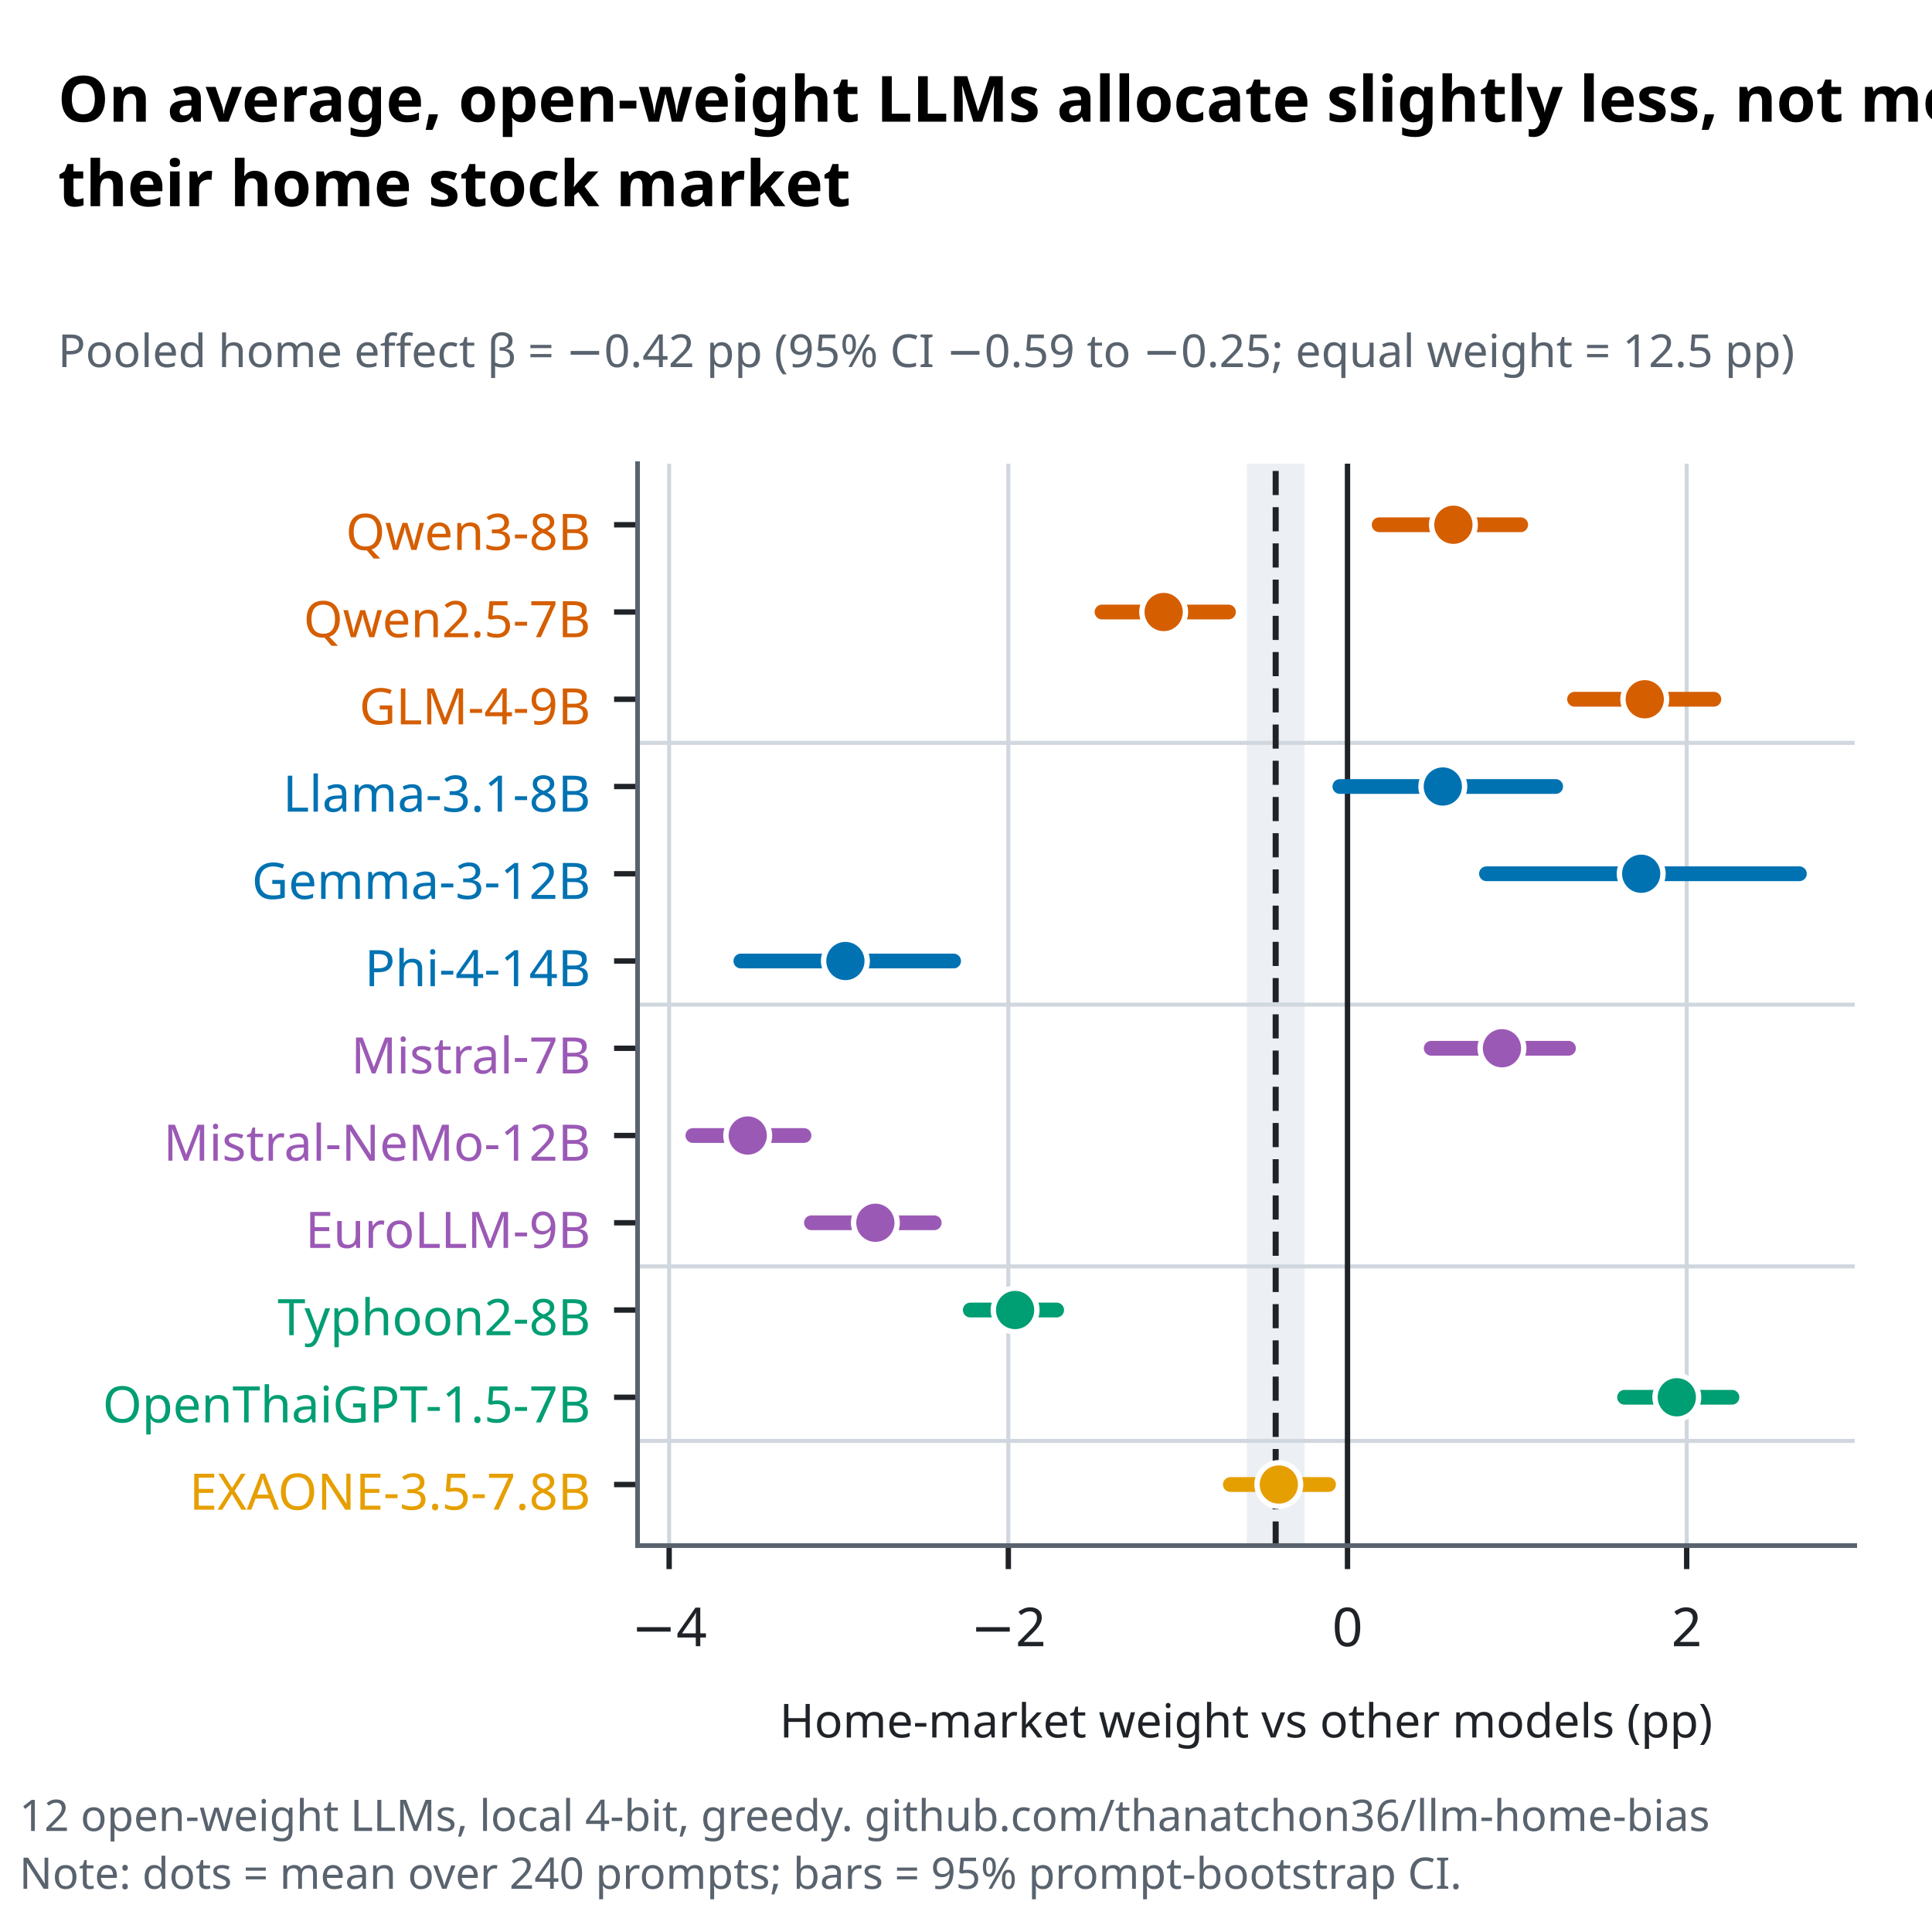
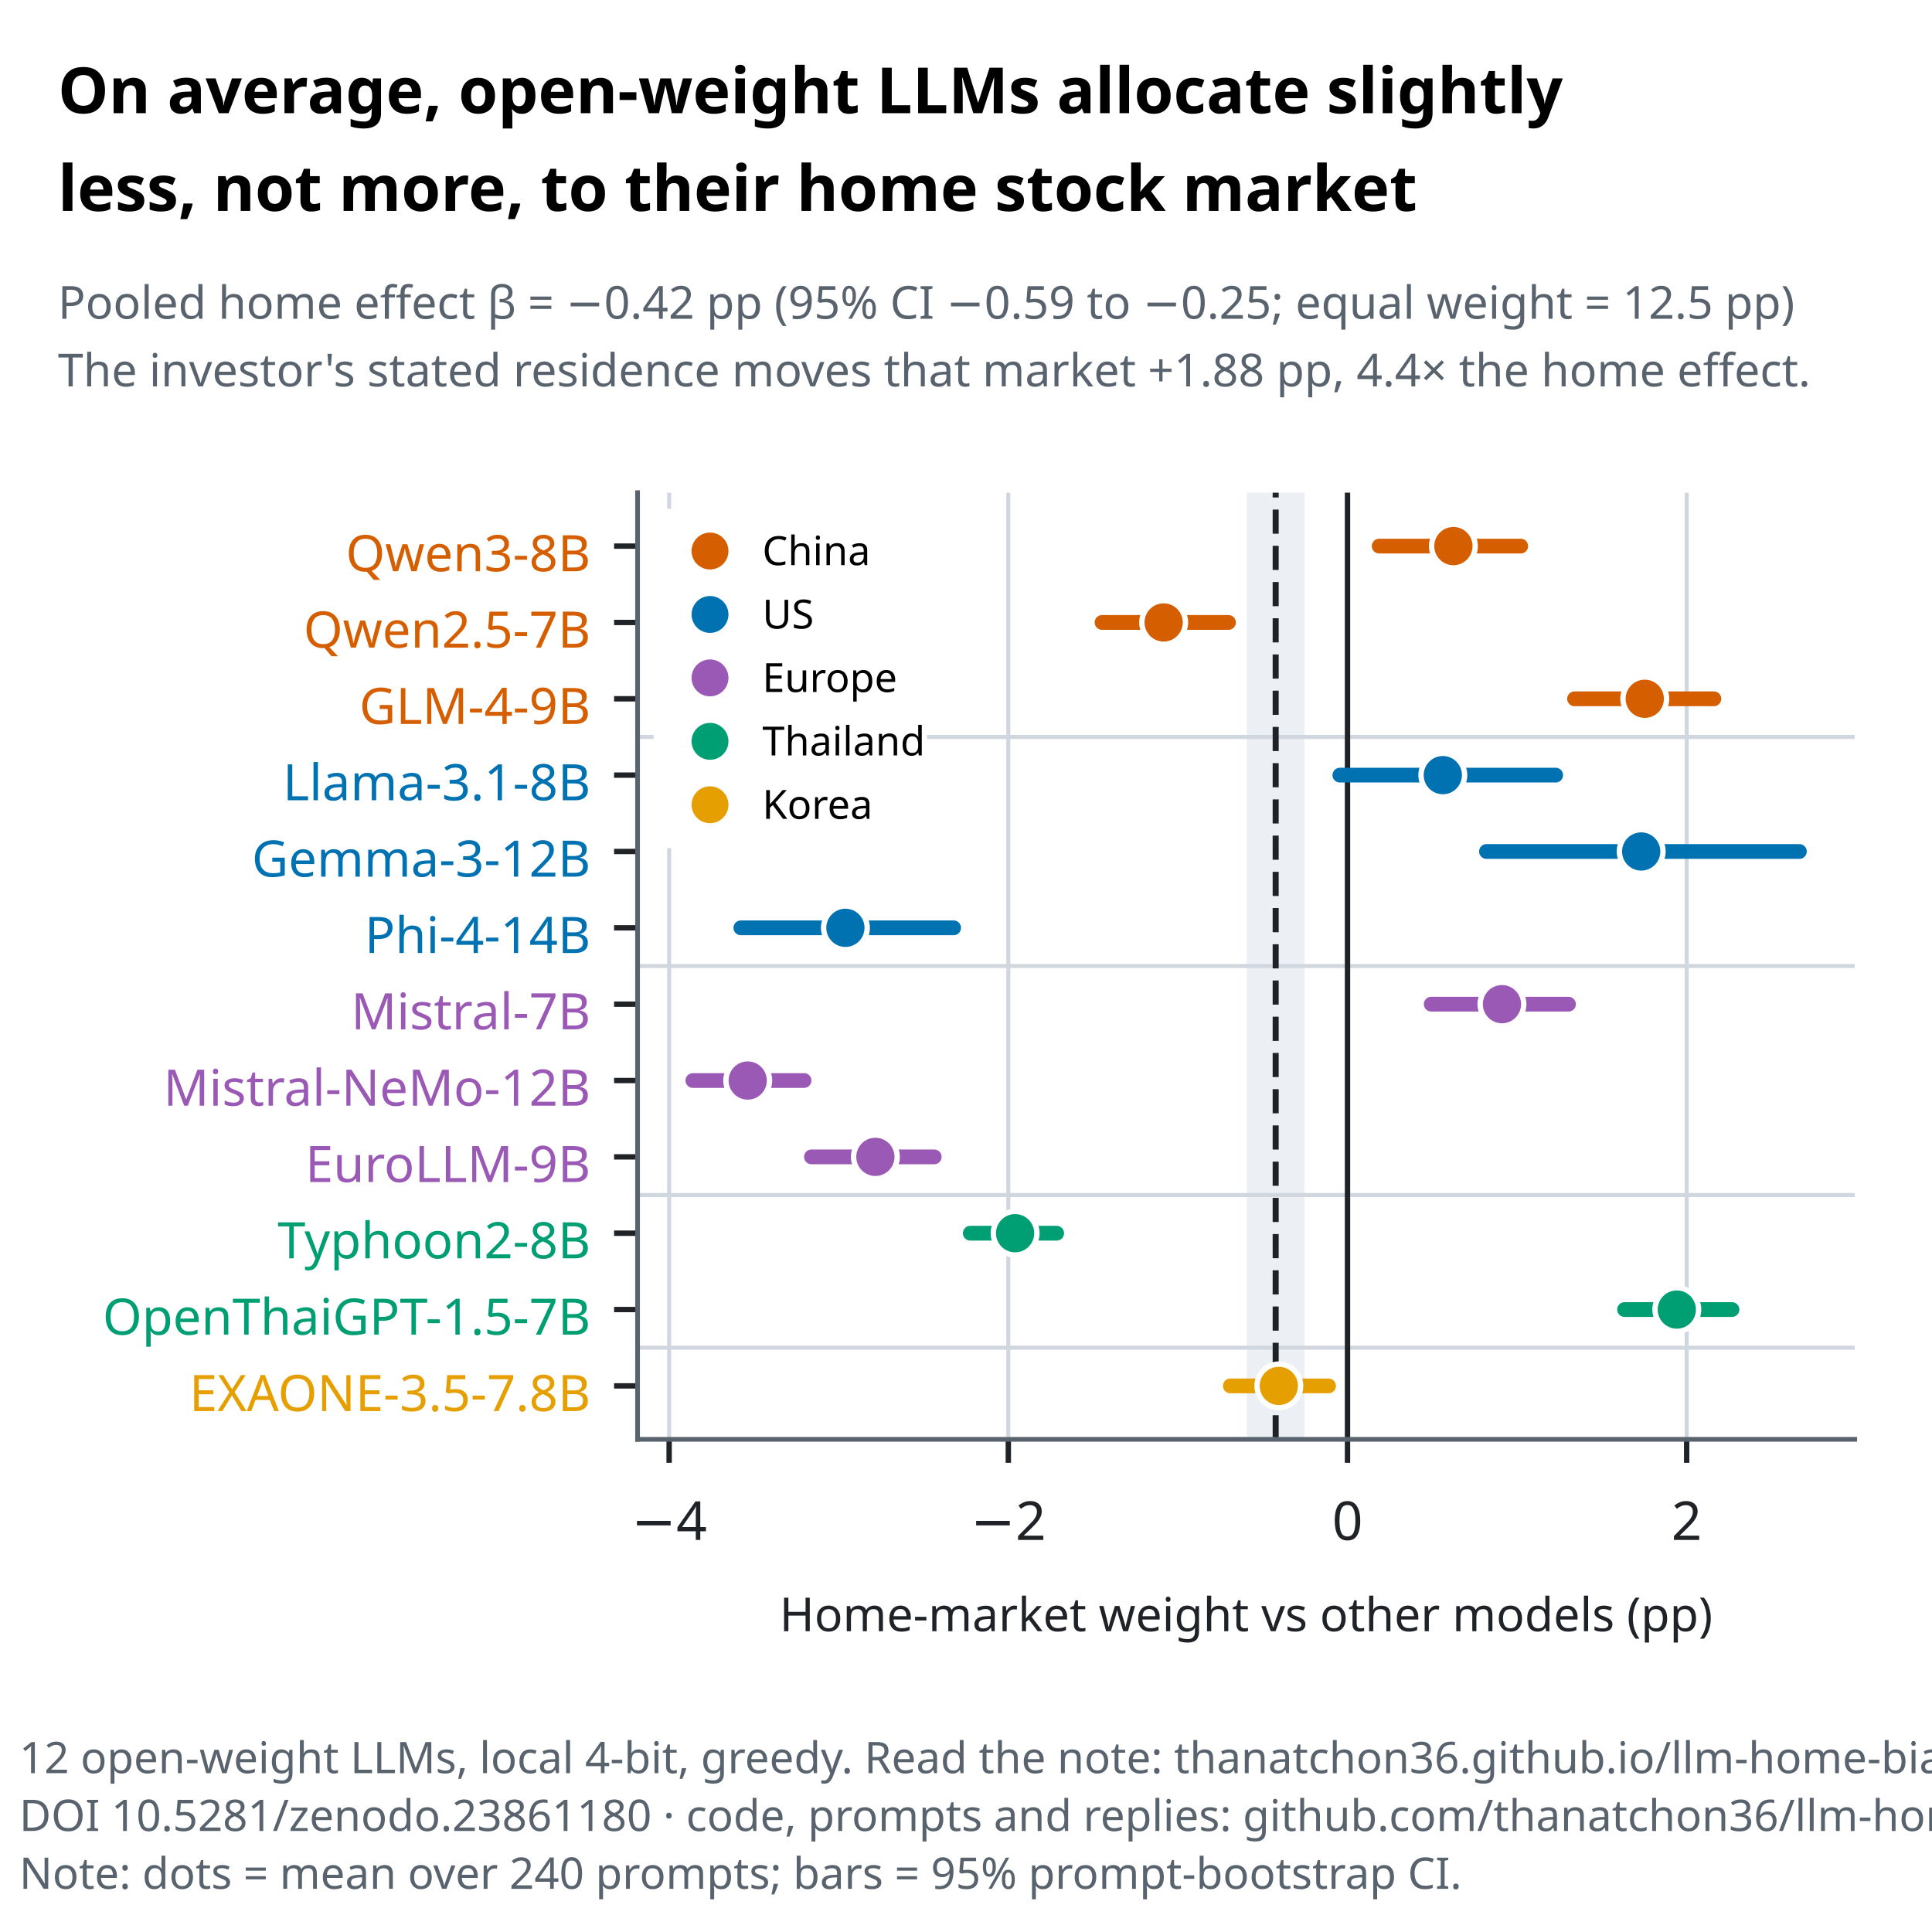
<svg xmlns="http://www.w3.org/2000/svg" xmlns:xlink="http://www.w3.org/1999/xlink" width="288pt" height="288pt" viewBox="0 0 288 288" version="1.1">
  <defs>
    <style type="text/css">*{stroke-linejoin: round; stroke-linecap: butt}</style>
  </defs>
  <g id="figure_1">
    <g id="patch_1">
      <path d="M 0 288  L 288 288  L 288 0  L 0 0  z " style="fill: #ffffff" />
    </g>
    <g id="axes_1">
      <g id="patch_2">
-         <path d="M 95.04 230.4  L 276.48 230.4  L 276.48 69.12  L 95.04 69.12  z " style="fill: #ffffff" />
+         <path d="M 95.04 214.56  L 276.48 214.56  L 276.48 73.44  L 95.04 73.44  z " style="fill: #ffffff" />
      </g>
      <g id="patch_3">
-         <path d="M 185.856 230.4  L 194.47 230.4  L 194.47 69.12  L 185.856 69.12  z " clip-path="url(#pd5560e1903)" style="fill: #eceff3" />
+         <path d="M 185.856 214.56  L 194.47 214.56  L 194.47 73.44  L 185.856 73.44  z " clip-path="url(#pce3640ac00)" style="fill: #eceff3" />
      </g>
      <g id="line2d_1">
-         <path d="M 95.04 110.741  L 276.48 110.741  " clip-path="url(#pd5560e1903)" style="fill: none; stroke: #d0d7de; stroke-width: 0.6; stroke-linecap: square" />
+         <path d="M 95.04 109.858  L 276.48 109.858  " clip-path="url(#pce3640ac00)" style="fill: none; stroke: #d0d7de; stroke-width: 0.6; stroke-linecap: square" />
      </g>
      <g id="line2d_2">
-         <path d="M 95.04 149.76  L 276.48 149.76  " clip-path="url(#pd5560e1903)" style="fill: none; stroke: #d0d7de; stroke-width: 0.6; stroke-linecap: square" />
+         <path d="M 95.04 144  L 276.48 144  " clip-path="url(#pce3640ac00)" style="fill: none; stroke: #d0d7de; stroke-width: 0.6; stroke-linecap: square" />
      </g>
      <g id="line2d_3">
-         <path d="M 95.04 188.779  L 276.48 188.779  " clip-path="url(#pd5560e1903)" style="fill: none; stroke: #d0d7de; stroke-width: 0.6; stroke-linecap: square" />
+         <path d="M 95.04 178.142  L 276.48 178.142  " clip-path="url(#pce3640ac00)" style="fill: none; stroke: #d0d7de; stroke-width: 0.6; stroke-linecap: square" />
      </g>
      <g id="line2d_4">
-         <path d="M 95.04 214.792  L 276.48 214.792  " clip-path="url(#pd5560e1903)" style="fill: none; stroke: #d0d7de; stroke-width: 0.6; stroke-linecap: square" />
+         <path d="M 95.04 200.903  L 276.48 200.903  " clip-path="url(#pce3640ac00)" style="fill: none; stroke: #d0d7de; stroke-width: 0.6; stroke-linecap: square" />
      </g>
      <g id="matplotlib.axis_1">
        <g id="xtick_1">
          <g id="line2d_5">
-             <path d="M 99.748 230.4  L 99.748 69.12  " clip-path="url(#pd5560e1903)" style="fill: none; stroke: #d0d7de; stroke-width: 0.6; stroke-linecap: square" />
+             <path d="M 99.748 214.56  L 99.748 73.44  " clip-path="url(#pce3640ac00)" style="fill: none; stroke: #d0d7de; stroke-width: 0.6; stroke-linecap: square" />
          </g>
          <g id="line2d_6">
            <defs>
              <path id="m7dbcc54eb4" d="M 0 0  L 0 3.5  " style="stroke: #1f2328; stroke-width: 0.8" />
            </defs>
            <g>
-               <use xlink:href="#m7dbcc54eb4" x="99.748" y="230.4" style="fill: #1f2328; stroke: #1f2328; stroke-width: 0.8" />
+               <use xlink:href="#m7dbcc54eb4" x="99.748" y="214.56" style="fill: #1f2328; stroke: #1f2328; stroke-width: 0.8" />
            </g>
          </g>
          <g id="text_1">
-             <text style="font-size: 8px; font-family: 'Source Sans 3'; text-anchor: middle; fill: #1f2328" x="99.748" y="245.4" transform="rotate(-0 99.74835 245.4)">−4</text>
+             <text style="font-size: 8px; font-family: 'Source Sans 3'; text-anchor: middle; fill: #1f2328" x="99.748" y="229.56" transform="rotate(-0 99.74835 229.56)">−4</text>
          </g>
        </g>
        <g id="xtick_2">
          <g id="line2d_7">
-             <path d="M 150.309 230.4  L 150.309 69.12  " clip-path="url(#pd5560e1903)" style="fill: none; stroke: #d0d7de; stroke-width: 0.6; stroke-linecap: square" />
+             <path d="M 150.309 214.56  L 150.309 73.44  " clip-path="url(#pce3640ac00)" style="fill: none; stroke: #d0d7de; stroke-width: 0.6; stroke-linecap: square" />
          </g>
          <g id="line2d_8">
            <g>
-               <use xlink:href="#m7dbcc54eb4" x="150.309" y="230.4" style="fill: #1f2328; stroke: #1f2328; stroke-width: 0.8" />
+               <use xlink:href="#m7dbcc54eb4" x="150.309" y="214.56" style="fill: #1f2328; stroke: #1f2328; stroke-width: 0.8" />
            </g>
          </g>
          <g id="text_2">
-             <text style="font-size: 8px; font-family: 'Source Sans 3'; text-anchor: middle; fill: #1f2328" x="150.309" y="245.4" transform="rotate(-0 150.3087 245.4)">−2</text>
+             <text style="font-size: 8px; font-family: 'Source Sans 3'; text-anchor: middle; fill: #1f2328" x="150.309" y="229.56" transform="rotate(-0 150.3087 229.56)">−2</text>
          </g>
        </g>
        <g id="xtick_3">
          <g id="line2d_9">
-             <path d="M 200.869 230.4  L 200.869 69.12  " clip-path="url(#pd5560e1903)" style="fill: none; stroke: #d0d7de; stroke-width: 0.6; stroke-linecap: square" />
+             <path d="M 200.869 214.56  L 200.869 73.44  " clip-path="url(#pce3640ac00)" style="fill: none; stroke: #d0d7de; stroke-width: 0.6; stroke-linecap: square" />
          </g>
          <g id="line2d_10">
            <g>
-               <use xlink:href="#m7dbcc54eb4" x="200.869" y="230.4" style="fill: #1f2328; stroke: #1f2328; stroke-width: 0.8" />
+               <use xlink:href="#m7dbcc54eb4" x="200.869" y="214.56" style="fill: #1f2328; stroke: #1f2328; stroke-width: 0.8" />
            </g>
          </g>
          <g id="text_3">
-             <text style="font-size: 8px; font-family: 'Source Sans 3'; text-anchor: middle; fill: #1f2328" x="200.869" y="245.4" transform="rotate(-0 200.869 245.4)">0</text>
+             <text style="font-size: 8px; font-family: 'Source Sans 3'; text-anchor: middle; fill: #1f2328" x="200.869" y="229.56" transform="rotate(-0 200.869 229.56)">0</text>
          </g>
        </g>
        <g id="xtick_4">
          <g id="line2d_11">
-             <path d="M 251.429 230.4  L 251.429 69.12  " clip-path="url(#pd5560e1903)" style="fill: none; stroke: #d0d7de; stroke-width: 0.6; stroke-linecap: square" />
+             <path d="M 251.429 214.56  L 251.429 73.44  " clip-path="url(#pce3640ac00)" style="fill: none; stroke: #d0d7de; stroke-width: 0.6; stroke-linecap: square" />
          </g>
          <g id="line2d_12">
            <g>
-               <use xlink:href="#m7dbcc54eb4" x="251.429" y="230.4" style="fill: #1f2328; stroke: #1f2328; stroke-width: 0.8" />
+               <use xlink:href="#m7dbcc54eb4" x="251.429" y="214.56" style="fill: #1f2328; stroke: #1f2328; stroke-width: 0.8" />
            </g>
          </g>
          <g id="text_4">
-             <text style="font-size: 8px; font-family: 'Source Sans 3'; text-anchor: middle; fill: #1f2328" x="251.429" y="245.4" transform="rotate(-0 251.4294 245.4)">2</text>
+             <text style="font-size: 8px; font-family: 'Source Sans 3'; text-anchor: middle; fill: #1f2328" x="251.429" y="229.56" transform="rotate(-0 251.4294 229.56)">2</text>
          </g>
        </g>
        <g id="text_5">
-           <text style="font-size: 7px; font-family: 'Source Sans 3'; text-anchor: middle; fill: #1f2328" x="185.76" y="259.008" transform="rotate(-0 185.76 259.008)">Home-market weight vs other models (pp)</text>
+           <text style="font-size: 7px; font-family: 'Source Sans 3'; text-anchor: middle; fill: #1f2328" x="185.76" y="243.168" transform="rotate(-0 185.76 243.168)">Home-market weight vs other models (pp)</text>
        </g>
      </g>
      <g id="matplotlib.axis_2">
        <g id="ytick_1">
          <g id="line2d_13">
            <defs>
              <path id="m60a25543b9" d="M 0 0  L -3.5 0  " style="stroke: #1f2328; stroke-width: 0.8" />
            </defs>
            <g>
-               <use xlink:href="#m60a25543b9" x="95.04" y="78.225" style="fill: #1f2328; stroke: #1f2328; stroke-width: 0.8" />
+               <use xlink:href="#m60a25543b9" x="95.04" y="81.406" style="fill: #1f2328; stroke: #1f2328; stroke-width: 0.8" />
            </g>
          </g>
          <g id="text_6">
-             <text style="font-size: 7.5px; font-family: 'Source Sans 3'; text-anchor: end; fill: #d55e00" x="88.04" y="81.975" transform="rotate(-0 88.04 81.97452)">Qwen3-8B</text>
+             <text style="font-size: 7.5px; font-family: 'Source Sans 3'; text-anchor: end; fill: #d55e00" x="88.04" y="85.156" transform="rotate(-0 88.04 85.15645)">Qwen3-8B</text>
          </g>
        </g>
        <g id="ytick_2">
          <g id="line2d_14">
            <g>
-               <use xlink:href="#m60a25543b9" x="95.04" y="91.231" style="fill: #1f2328; stroke: #1f2328; stroke-width: 0.8" />
+               <use xlink:href="#m60a25543b9" x="95.04" y="92.787" style="fill: #1f2328; stroke: #1f2328; stroke-width: 0.8" />
            </g>
          </g>
          <g id="text_7">
-             <text style="font-size: 7.5px; font-family: 'Source Sans 3'; text-anchor: end; fill: #d55e00" x="88.04" y="94.981" transform="rotate(-0 88.04 94.98097)">Qwen2.5-7B</text>
+             <text style="font-size: 7.5px; font-family: 'Source Sans 3'; text-anchor: end; fill: #d55e00" x="88.04" y="96.537" transform="rotate(-0 88.04 96.5371)">Qwen2.5-7B</text>
          </g>
        </g>
        <g id="ytick_3">
          <g id="line2d_15">
            <g>
-               <use xlink:href="#m60a25543b9" x="95.04" y="104.237" style="fill: #1f2328; stroke: #1f2328; stroke-width: 0.8" />
+               <use xlink:href="#m60a25543b9" x="95.04" y="104.168" style="fill: #1f2328; stroke: #1f2328; stroke-width: 0.8" />
            </g>
          </g>
          <g id="text_8">
-             <text style="font-size: 7.5px; font-family: 'Source Sans 3'; text-anchor: end; fill: #d55e00" x="88.04" y="107.987" transform="rotate(-0 88.04 107.9874)">GLM-4-9B</text>
+             <text style="font-size: 7.5px; font-family: 'Source Sans 3'; text-anchor: end; fill: #d55e00" x="88.04" y="107.918" transform="rotate(-0 88.04 107.9177)">GLM-4-9B</text>
          </g>
        </g>
        <g id="ytick_4">
          <g id="line2d_16">
            <g>
-               <use xlink:href="#m60a25543b9" x="95.04" y="117.244" style="fill: #1f2328; stroke: #1f2328; stroke-width: 0.8" />
+               <use xlink:href="#m60a25543b9" x="95.04" y="115.548" style="fill: #1f2328; stroke: #1f2328; stroke-width: 0.8" />
            </g>
          </g>
          <g id="text_9">
-             <text style="font-size: 7.5px; font-family: 'Source Sans 3'; text-anchor: end; fill: #0072b2" x="88.04" y="120.994" transform="rotate(-0 88.04 120.9939)">Llama-3.1-8B</text>
+             <text style="font-size: 7.5px; font-family: 'Source Sans 3'; text-anchor: end; fill: #0072b2" x="88.04" y="119.298" transform="rotate(-0 88.04 119.2984)">Llama-3.1-8B</text>
          </g>
        </g>
        <g id="ytick_5">
          <g id="line2d_17">
            <g>
-               <use xlink:href="#m60a25543b9" x="95.04" y="130.25" style="fill: #1f2328; stroke: #1f2328; stroke-width: 0.8" />
+               <use xlink:href="#m60a25543b9" x="95.04" y="126.929" style="fill: #1f2328; stroke: #1f2328; stroke-width: 0.8" />
            </g>
          </g>
          <g id="text_10">
-             <text style="font-size: 7.5px; font-family: 'Source Sans 3'; text-anchor: end; fill: #0072b2" x="88.04" y="134" transform="rotate(-0 88.04 134.0003)">Gemma-3-12B</text>
+             <text style="font-size: 7.5px; font-family: 'Source Sans 3'; text-anchor: end; fill: #0072b2" x="88.04" y="130.679" transform="rotate(-0 88.04 130.679)">Gemma-3-12B</text>
          </g>
        </g>
        <g id="ytick_6">
          <g id="line2d_18">
            <g>
-               <use xlink:href="#m60a25543b9" x="95.04" y="143.257" style="fill: #1f2328; stroke: #1f2328; stroke-width: 0.8" />
+               <use xlink:href="#m60a25543b9" x="95.04" y="138.31" style="fill: #1f2328; stroke: #1f2328; stroke-width: 0.8" />
            </g>
          </g>
          <g id="text_11">
-             <text style="font-size: 7.5px; font-family: 'Source Sans 3'; text-anchor: end; fill: #0072b2" x="88.04" y="147.007" transform="rotate(-0 88.04 147.0068)">Phi-4-14B</text>
+             <text style="font-size: 7.5px; font-family: 'Source Sans 3'; text-anchor: end; fill: #0072b2" x="88.04" y="142.06" transform="rotate(-0 88.04 142.0597)">Phi-4-14B</text>
          </g>
        </g>
        <g id="ytick_7">
          <g id="line2d_19">
            <g>
-               <use xlink:href="#m60a25543b9" x="95.04" y="156.263" style="fill: #1f2328; stroke: #1f2328; stroke-width: 0.8" />
+               <use xlink:href="#m60a25543b9" x="95.04" y="149.69" style="fill: #1f2328; stroke: #1f2328; stroke-width: 0.8" />
            </g>
          </g>
          <g id="text_12">
-             <text style="font-size: 7.5px; font-family: 'Source Sans 3'; text-anchor: end; fill: #9b59b6" x="88.04" y="160.013" transform="rotate(-0 88.04 160.0132)">Mistral-7B</text>
+             <text style="font-size: 7.5px; font-family: 'Source Sans 3'; text-anchor: end; fill: #9b59b6" x="88.04" y="153.44" transform="rotate(-0 88.04 153.4403)">Mistral-7B</text>
          </g>
        </g>
        <g id="ytick_8">
          <g id="line2d_20">
            <g>
-               <use xlink:href="#m60a25543b9" x="95.04" y="169.27" style="fill: #1f2328; stroke: #1f2328; stroke-width: 0.8" />
+               <use xlink:href="#m60a25543b9" x="95.04" y="161.071" style="fill: #1f2328; stroke: #1f2328; stroke-width: 0.8" />
            </g>
          </g>
          <g id="text_13">
-             <text style="font-size: 7.5px; font-family: 'Source Sans 3'; text-anchor: end; fill: #9b59b6" x="88.04" y="173.02" transform="rotate(-0 88.04 173.0197)">Mistral-NeMo-12B</text>
+             <text style="font-size: 7.5px; font-family: 'Source Sans 3'; text-anchor: end; fill: #9b59b6" x="88.04" y="164.821" transform="rotate(-0 88.04 164.821)">Mistral-NeMo-12B</text>
          </g>
        </g>
        <g id="ytick_9">
          <g id="line2d_21">
            <g>
-               <use xlink:href="#m60a25543b9" x="95.04" y="182.276" style="fill: #1f2328; stroke: #1f2328; stroke-width: 0.8" />
+               <use xlink:href="#m60a25543b9" x="95.04" y="172.452" style="fill: #1f2328; stroke: #1f2328; stroke-width: 0.8" />
            </g>
          </g>
          <g id="text_14">
-             <text style="font-size: 7.5px; font-family: 'Source Sans 3'; text-anchor: end; fill: #9b59b6" x="88.04" y="186.026" transform="rotate(-0 88.04 186.0261)">EuroLLM-9B</text>
+             <text style="font-size: 7.5px; font-family: 'Source Sans 3'; text-anchor: end; fill: #9b59b6" x="88.04" y="176.202" transform="rotate(-0 88.04 176.2016)">EuroLLM-9B</text>
          </g>
        </g>
        <g id="ytick_10">
          <g id="line2d_22">
            <g>
-               <use xlink:href="#m60a25543b9" x="95.04" y="195.283" style="fill: #1f2328; stroke: #1f2328; stroke-width: 0.8" />
+               <use xlink:href="#m60a25543b9" x="95.04" y="183.832" style="fill: #1f2328; stroke: #1f2328; stroke-width: 0.8" />
            </g>
          </g>
          <g id="text_15">
-             <text style="font-size: 7.5px; font-family: 'Source Sans 3'; text-anchor: end; fill: #009e73" x="88.04" y="199.033" transform="rotate(-0 88.04 199.0326)">Typhoon2-8B</text>
+             <text style="font-size: 7.5px; font-family: 'Source Sans 3'; text-anchor: end; fill: #009e73" x="88.04" y="187.582" transform="rotate(-0 88.04 187.5823)">Typhoon2-8B</text>
          </g>
        </g>
        <g id="ytick_11">
          <g id="line2d_23">
            <g>
-               <use xlink:href="#m60a25543b9" x="95.04" y="208.289" style="fill: #1f2328; stroke: #1f2328; stroke-width: 0.8" />
+               <use xlink:href="#m60a25543b9" x="95.04" y="195.213" style="fill: #1f2328; stroke: #1f2328; stroke-width: 0.8" />
            </g>
          </g>
          <g id="text_16">
-             <text style="font-size: 7.5px; font-family: 'Source Sans 3'; text-anchor: end; fill: #009e73" x="88.04" y="212.039" transform="rotate(-0 88.04 212.039)">OpenThaiGPT-1.5-7B</text>
+             <text style="font-size: 7.5px; font-family: 'Source Sans 3'; text-anchor: end; fill: #009e73" x="88.04" y="198.963" transform="rotate(-0 88.04 198.9629)">OpenThaiGPT-1.5-7B</text>
          </g>
        </g>
        <g id="ytick_12">
          <g id="line2d_24">
            <g>
-               <use xlink:href="#m60a25543b9" x="95.04" y="221.295" style="fill: #1f2328; stroke: #1f2328; stroke-width: 0.8" />
+               <use xlink:href="#m60a25543b9" x="95.04" y="206.594" style="fill: #1f2328; stroke: #1f2328; stroke-width: 0.8" />
            </g>
          </g>
          <g id="text_17">
-             <text style="font-size: 7.5px; font-family: 'Source Sans 3'; text-anchor: end; fill: #e69f00" x="88.04" y="225.045" transform="rotate(-0 88.04 225.0455)">EXAONE-3.5-7.8B</text>
+             <text style="font-size: 7.5px; font-family: 'Source Sans 3'; text-anchor: end; fill: #e69f00" x="88.04" y="210.344" transform="rotate(-0 88.04 210.3435)">EXAONE-3.5-7.8B</text>
          </g>
        </g>
      </g>
      <g id="line2d_25">
-         <path d="M 190.163 230.4  L 190.163 69.12  " clip-path="url(#pd5560e1903)" style="fill: none; stroke-dasharray: 3.6,1.8; stroke-dashoffset: 0; stroke: #1f2328; stroke-width: 0.9" />
+         <path d="M 190.163 214.56  L 190.163 73.44  " clip-path="url(#pce3640ac00)" style="fill: none; stroke-dasharray: 3.6,1.8; stroke-dashoffset: 0; stroke: #1f2328; stroke-width: 0.9" />
      </g>
      <g id="line2d_26">
-         <path d="M 200.869 230.4  L 200.869 69.12  " clip-path="url(#pd5560e1903)" style="fill: none; stroke: #1f2328; stroke-width: 0.8; stroke-linecap: square" />
+         <path d="M 200.869 214.56  L 200.869 73.44  " clip-path="url(#pce3640ac00)" style="fill: none; stroke: #1f2328; stroke-width: 0.8; stroke-linecap: square" />
      </g>
      <g id="patch_4">
-         <path d="M 95.04 230.4  L 95.04 69.12  " style="fill: none; stroke: #59636e; stroke-width: 0.7; stroke-linejoin: miter; stroke-linecap: square" />
+         <path d="M 95.04 214.56  L 95.04 73.44  " style="fill: none; stroke: #59636e; stroke-width: 0.7; stroke-linejoin: miter; stroke-linecap: square" />
      </g>
      <g id="patch_5">
-         <path d="M 95.04 230.4  L 276.48 230.4  " style="fill: none; stroke: #59636e; stroke-width: 0.7; stroke-linejoin: miter; stroke-linecap: square" />
+         <path d="M 95.04 214.56  L 276.48 214.56  " style="fill: none; stroke: #59636e; stroke-width: 0.7; stroke-linejoin: miter; stroke-linecap: square" />
      </g>
      <g id="line2d_27">
-         <path d="M 205.59 78.225  L 226.688 78.225  " clip-path="url(#pd5560e1903)" style="fill: none; stroke: #d55e00; stroke-width: 2.2; stroke-linecap: round" />
+         <path d="M 205.59 81.406  L 226.688 81.406  " clip-path="url(#pce3640ac00)" style="fill: none; stroke: #d55e00; stroke-width: 2.2; stroke-linecap: round" />
      </g>
      <g id="line2d_28">
-         <path d="M 164.277 91.231  L 183.126 91.231  " clip-path="url(#pd5560e1903)" style="fill: none; stroke: #d55e00; stroke-width: 2.2; stroke-linecap: round" />
+         <path d="M 164.277 92.787  L 183.126 92.787  " clip-path="url(#pce3640ac00)" style="fill: none; stroke: #d55e00; stroke-width: 2.2; stroke-linecap: round" />
      </g>
      <g id="line2d_29">
-         <path d="M 234.714 104.237  L 255.484 104.237  " clip-path="url(#pd5560e1903)" style="fill: none; stroke: #d55e00; stroke-width: 2.2; stroke-linecap: round" />
+         <path d="M 234.714 104.168  L 255.484 104.168  " clip-path="url(#pce3640ac00)" style="fill: none; stroke: #d55e00; stroke-width: 2.2; stroke-linecap: round" />
      </g>
      <g id="line2d_30">
-         <path d="M 199.732 117.244  L 231.903 117.244  " clip-path="url(#pd5560e1903)" style="fill: none; stroke: #0072b2; stroke-width: 2.2; stroke-linecap: round" />
+         <path d="M 199.732 115.548  L 231.903 115.548  " clip-path="url(#pce3640ac00)" style="fill: none; stroke: #0072b2; stroke-width: 2.2; stroke-linecap: round" />
      </g>
      <g id="line2d_31">
-         <path d="M 221.586 130.25  L 268.233 130.25  " clip-path="url(#pd5560e1903)" style="fill: none; stroke: #0072b2; stroke-width: 2.2; stroke-linecap: round" />
+         <path d="M 221.586 126.929  L 268.233 126.929  " clip-path="url(#pce3640ac00)" style="fill: none; stroke: #0072b2; stroke-width: 2.2; stroke-linecap: round" />
      </g>
      <g id="line2d_32">
-         <path d="M 110.436 143.257  L 142.154 143.257  " clip-path="url(#pd5560e1903)" style="fill: none; stroke: #0072b2; stroke-width: 2.2; stroke-linecap: round" />
+         <path d="M 110.436 138.31  L 142.154 138.31  " clip-path="url(#pce3640ac00)" style="fill: none; stroke: #0072b2; stroke-width: 2.2; stroke-linecap: round" />
      </g>
      <g id="line2d_33">
-         <path d="M 213.35 156.263  L 233.813 156.263  " clip-path="url(#pd5560e1903)" style="fill: none; stroke: #9b59b6; stroke-width: 2.2; stroke-linecap: round" />
+         <path d="M 213.35 149.69  L 233.813 149.69  " clip-path="url(#pce3640ac00)" style="fill: none; stroke: #9b59b6; stroke-width: 2.2; stroke-linecap: round" />
      </g>
      <g id="line2d_34">
-         <path d="M 103.287 169.27  L 119.853 169.27  " clip-path="url(#pd5560e1903)" style="fill: none; stroke: #9b59b6; stroke-width: 2.2; stroke-linecap: round" />
+         <path d="M 103.287 161.071  L 119.853 161.071  " clip-path="url(#pce3640ac00)" style="fill: none; stroke: #9b59b6; stroke-width: 2.2; stroke-linecap: round" />
      </g>
      <g id="line2d_35">
-         <path d="M 120.961 182.276  L 139.264 182.276  " clip-path="url(#pd5560e1903)" style="fill: none; stroke: #9b59b6; stroke-width: 2.2; stroke-linecap: round" />
+         <path d="M 120.961 172.452  L 139.264 172.452  " clip-path="url(#pce3640ac00)" style="fill: none; stroke: #9b59b6; stroke-width: 2.2; stroke-linecap: round" />
      </g>
      <g id="line2d_36">
-         <path d="M 144.637 195.283  L 157.517 195.283  " clip-path="url(#pd5560e1903)" style="fill: none; stroke: #009e73; stroke-width: 2.2; stroke-linecap: round" />
+         <path d="M 144.637 183.832  L 157.517 183.832  " clip-path="url(#pce3640ac00)" style="fill: none; stroke: #009e73; stroke-width: 2.2; stroke-linecap: round" />
      </g>
      <g id="line2d_37">
-         <path d="M 242.17 208.289  L 258.183 208.289  " clip-path="url(#pd5560e1903)" style="fill: none; stroke: #009e73; stroke-width: 2.2; stroke-linecap: round" />
+         <path d="M 242.17 195.213  L 258.183 195.213  " clip-path="url(#pce3640ac00)" style="fill: none; stroke: #009e73; stroke-width: 2.2; stroke-linecap: round" />
      </g>
      <g id="line2d_38">
-         <path d="M 183.407 221.295  L 198.044 221.295  " clip-path="url(#pd5560e1903)" style="fill: none; stroke: #e69f00; stroke-width: 2.2; stroke-linecap: round" />
+         <path d="M 183.407 206.594  L 198.044 206.594  " clip-path="url(#pce3640ac00)" style="fill: none; stroke: #e69f00; stroke-width: 2.2; stroke-linecap: round" />
      </g>
      <g id="line2d_39">
        <defs>
          <path id="m9073c0821f" d="M 0 3.25  C 0.862 3.25 1.689 2.908 2.298 2.298  C 2.908 1.689 3.25 0.862 3.25 0  C 3.25 -0.862 2.908 -1.689 2.298 -2.298  C 1.689 -2.908 0.862 -3.25 0 -3.25  C -0.862 -3.25 -1.689 -2.908 -2.298 -2.298  C -2.908 -1.689 -3.25 -0.862 -3.25 0  C -3.25 0.862 -2.908 1.689 -2.298 2.298  C -1.689 2.908 -0.862 3.25 0 3.25  z " style="stroke: #ffffff; stroke-width: 0.8" />
        </defs>
-         <g clip-path="url(#pd5560e1903)">
-           <use xlink:href="#m9073c0821f" x="216.655" y="78.225" style="fill: #d55e00; stroke: #ffffff; stroke-width: 0.8" />
+         <g clip-path="url(#pce3640ac00)">
+           <use xlink:href="#m9073c0821f" x="216.655" y="81.406" style="fill: #d55e00; stroke: #ffffff; stroke-width: 0.8" />
        </g>
      </g>
      <g id="line2d_40">
-         <g clip-path="url(#pd5560e1903)">
-           <use xlink:href="#m9073c0821f" x="173.464" y="91.231" style="fill: #d55e00; stroke: #ffffff; stroke-width: 0.8" />
+         <g clip-path="url(#pce3640ac00)">
+           <use xlink:href="#m9073c0821f" x="173.464" y="92.787" style="fill: #d55e00; stroke: #ffffff; stroke-width: 0.8" />
        </g>
      </g>
      <g id="line2d_41">
-         <g clip-path="url(#pd5560e1903)">
-           <use xlink:href="#m9073c0821f" x="245.182" y="104.237" style="fill: #d55e00; stroke: #ffffff; stroke-width: 0.8" />
+         <g clip-path="url(#pce3640ac00)">
+           <use xlink:href="#m9073c0821f" x="245.182" y="104.168" style="fill: #d55e00; stroke: #ffffff; stroke-width: 0.8" />
        </g>
      </g>
      <g id="line2d_42">
        <defs>
          <path id="m6830d165b1" d="M 0 3.25  C 0.862 3.25 1.689 2.908 2.298 2.298  C 2.908 1.689 3.25 0.862 3.25 0  C 3.25 -0.862 2.908 -1.689 2.298 -2.298  C 1.689 -2.908 0.862 -3.25 0 -3.25  C -0.862 -3.25 -1.689 -2.908 -2.298 -2.298  C -2.908 -1.689 -3.25 -0.862 -3.25 0  C -3.25 0.862 -2.908 1.689 -2.298 2.298  C -1.689 2.908 -0.862 3.25 0 3.25  z " style="stroke: #ffffff; stroke-width: 0.8" />
        </defs>
-         <g clip-path="url(#pd5560e1903)">
-           <use xlink:href="#m6830d165b1" x="215.078" y="117.244" style="fill: #0072b2; stroke: #ffffff; stroke-width: 0.8" />
+         <g clip-path="url(#pce3640ac00)">
+           <use xlink:href="#m6830d165b1" x="215.078" y="115.548" style="fill: #0072b2; stroke: #ffffff; stroke-width: 0.8" />
        </g>
      </g>
      <g id="line2d_43">
-         <g clip-path="url(#pd5560e1903)">
-           <use xlink:href="#m6830d165b1" x="244.65" y="130.25" style="fill: #0072b2; stroke: #ffffff; stroke-width: 0.8" />
+         <g clip-path="url(#pce3640ac00)">
+           <use xlink:href="#m6830d165b1" x="244.65" y="126.929" style="fill: #0072b2; stroke: #ffffff; stroke-width: 0.8" />
        </g>
      </g>
      <g id="line2d_44">
-         <g clip-path="url(#pd5560e1903)">
-           <use xlink:href="#m6830d165b1" x="126.023" y="143.257" style="fill: #0072b2; stroke: #ffffff; stroke-width: 0.8" />
+         <g clip-path="url(#pce3640ac00)">
+           <use xlink:href="#m6830d165b1" x="126.023" y="138.31" style="fill: #0072b2; stroke: #ffffff; stroke-width: 0.8" />
        </g>
      </g>
      <g id="line2d_45">
        <defs>
          <path id="mcc1113077b" d="M 0 3.25  C 0.862 3.25 1.689 2.908 2.298 2.298  C 2.908 1.689 3.25 0.862 3.25 0  C 3.25 -0.862 2.908 -1.689 2.298 -2.298  C 1.689 -2.908 0.862 -3.25 0 -3.25  C -0.862 -3.25 -1.689 -2.908 -2.298 -2.298  C -2.908 -1.689 -3.25 -0.862 -3.25 0  C -3.25 0.862 -2.908 1.689 -2.298 2.298  C -1.689 2.908 -0.862 3.25 0 3.25  z " style="stroke: #ffffff; stroke-width: 0.8" />
        </defs>
-         <g clip-path="url(#pd5560e1903)">
-           <use xlink:href="#mcc1113077b" x="223.894" y="156.263" style="fill: #9b59b6; stroke: #ffffff; stroke-width: 0.8" />
+         <g clip-path="url(#pce3640ac00)">
+           <use xlink:href="#mcc1113077b" x="223.894" y="149.69" style="fill: #9b59b6; stroke: #ffffff; stroke-width: 0.8" />
        </g>
      </g>
      <g id="line2d_46">
-         <g clip-path="url(#pd5560e1903)">
-           <use xlink:href="#mcc1113077b" x="111.461" y="169.27" style="fill: #9b59b6; stroke: #ffffff; stroke-width: 0.8" />
+         <g clip-path="url(#pce3640ac00)">
+           <use xlink:href="#mcc1113077b" x="111.461" y="161.071" style="fill: #9b59b6; stroke: #ffffff; stroke-width: 0.8" />
        </g>
      </g>
      <g id="line2d_47">
-         <g clip-path="url(#pd5560e1903)">
-           <use xlink:href="#mcc1113077b" x="130.492" y="182.276" style="fill: #9b59b6; stroke: #ffffff; stroke-width: 0.8" />
+         <g clip-path="url(#pce3640ac00)">
+           <use xlink:href="#mcc1113077b" x="130.492" y="172.452" style="fill: #9b59b6; stroke: #ffffff; stroke-width: 0.8" />
        </g>
      </g>
      <g id="line2d_48">
        <defs>
          <path id="m8b1dd0b221" d="M 0 3.25  C 0.862 3.25 1.689 2.908 2.298 2.298  C 2.908 1.689 3.25 0.862 3.25 0  C 3.25 -0.862 2.908 -1.689 2.298 -2.298  C 1.689 -2.908 0.862 -3.25 0 -3.25  C -0.862 -3.25 -1.689 -2.908 -2.298 -2.298  C -2.908 -1.689 -3.25 -0.862 -3.25 0  C -3.25 0.862 -2.908 1.689 -2.298 2.298  C -1.689 2.908 -0.862 3.25 0 3.25  z " style="stroke: #ffffff; stroke-width: 0.8" />
        </defs>
-         <g clip-path="url(#pd5560e1903)">
-           <use xlink:href="#m8b1dd0b221" x="151.321" y="195.283" style="fill: #009e73; stroke: #ffffff; stroke-width: 0.8" />
+         <g clip-path="url(#pce3640ac00)">
+           <use xlink:href="#m8b1dd0b221" x="151.321" y="183.832" style="fill: #009e73; stroke: #ffffff; stroke-width: 0.8" />
        </g>
      </g>
      <g id="line2d_49">
-         <g clip-path="url(#pd5560e1903)">
-           <use xlink:href="#m8b1dd0b221" x="249.96" y="208.289" style="fill: #009e73; stroke: #ffffff; stroke-width: 0.8" />
+         <g clip-path="url(#pce3640ac00)">
+           <use xlink:href="#m8b1dd0b221" x="249.96" y="195.213" style="fill: #009e73; stroke: #ffffff; stroke-width: 0.8" />
        </g>
      </g>
      <g id="line2d_50">
        <defs>
          <path id="m2294b0e052" d="M 0 3.25  C 0.862 3.25 1.689 2.908 2.298 2.298  C 2.908 1.689 3.25 0.862 3.25 0  C 3.25 -0.862 2.908 -1.689 2.298 -2.298  C 1.689 -2.908 0.862 -3.25 0 -3.25  C -0.862 -3.25 -1.689 -2.908 -2.298 -2.298  C -2.908 -1.689 -3.25 -0.862 -3.25 0  C -3.25 0.862 -2.908 1.689 -2.298 2.298  C -1.689 2.908 -0.862 3.25 0 3.25  z " style="stroke: #ffffff; stroke-width: 0.8" />
        </defs>
-         <g clip-path="url(#pd5560e1903)">
-           <use xlink:href="#m2294b0e052" x="190.632" y="221.295" style="fill: #e69f00; stroke: #ffffff; stroke-width: 0.8" />
-         </g>
-       </g>
-     </g>
-     <g id="text_18">
-       <text style="font-weight: 700; font-size: 9.5px; font-family: 'Source Sans 3'" transform="translate(8.64 18.14)">On average, open-weight LLMs allocate slightly less, not more, to</text>
-       <text style="font-weight: 700; font-size: 9.5px; font-family: 'Source Sans 3'" transform="translate(8.64 30.737)">their home stock market</text>
-     </g>
-     <g id="text_19">
-       <text style="font-size: 6.8px; font-family: 'Source Sans 3'; text-anchor: start; fill: #59636e" x="8.64" y="54.72" transform="rotate(-0 8.64 54.72)">Pooled home effect β = −0.42 pp (95% CI −0.59 to −0.25; equal weight = 12.5 pp)</text>
-     </g>
-     <g id="text_20">
-       <text style="font-size: 6.5px; font-family: 'Source Sans 3'; fill: #59636e" transform="translate(2.88 272.942)">12 open-weight LLMs, local 4-bit, greedy. github.com/thanatchon36/llm-home-bias</text>
+         <g clip-path="url(#pce3640ac00)">
+           <use xlink:href="#m2294b0e052" x="190.632" y="206.594" style="fill: #e69f00; stroke: #ffffff; stroke-width: 0.8" />
+         </g>
+       </g>
+       <g id="legend_1">
+         <g id="patch_6">
+           <path d="M 98.64 126.42  L 136.987 126.42  Q 138.187 126.42 138.187 125.22  L 138.187 77.04  Q 138.187 75.84 136.987 75.84  L 98.64 75.84  Q 97.44 75.84 97.44 77.04  L 97.44 125.22  Q 97.44 126.42 98.64 126.42  z " style="fill: #ffffff" />
+         </g>
+         <g id="line2d_51">
+           <defs>
+             <path id="m84a867eb7b" d="M 0 2.25  C 0.597 2.25 1.169 2.013 1.591 1.591  C 2.013 1.169 2.25 0.597 2.25 0  C 2.25 -0.597 2.013 -1.169 1.591 -1.591  C 1.169 -2.013 0.597 -2.25 0 -2.25  C -0.597 -2.25 -1.169 -2.013 -1.591 -1.591  C -2.013 -1.169 -2.25 -0.597 -2.25 0  C -2.25 0.597 -2.013 1.169 -1.591 1.591  C -1.169 2.013 -0.597 2.25 0 2.25  z " style="stroke: #d55e00" />
+           </defs>
+           <g>
+             <use xlink:href="#m84a867eb7b" x="105.84" y="82.14" style="fill: #d55e00; stroke: #d55e00" />
+           </g>
+         </g>
+         <g id="text_18">
+           <text style="font-size: 6px; font-family: 'Source Sans 3'; text-anchor: start" x="113.64" y="84.24" transform="rotate(-0 113.64 84.24)">China</text>
+         </g>
+         <g id="line2d_52">
+           <defs>
+             <path id="m0a2129ee2d" d="M 0 2.25  C 0.597 2.25 1.169 2.013 1.591 1.591  C 2.013 1.169 2.25 0.597 2.25 0  C 2.25 -0.597 2.013 -1.169 1.591 -1.591  C 1.169 -2.013 0.597 -2.25 0 -2.25  C -0.597 -2.25 -1.169 -2.013 -1.591 -1.591  C -2.013 -1.169 -2.25 -0.597 -2.25 0  C -2.25 0.597 -2.013 1.169 -1.591 1.591  C -1.169 2.013 -0.597 2.25 0 2.25  z " style="stroke: #0072b2" />
+           </defs>
+           <g>
+             <use xlink:href="#m0a2129ee2d" x="105.84" y="91.596" style="fill: #0072b2; stroke: #0072b2" />
+           </g>
+         </g>
+         <g id="text_19">
+           <text style="font-size: 6px; font-family: 'Source Sans 3'; text-anchor: start" x="113.64" y="93.696" transform="rotate(-0 113.64 93.696)">US</text>
+         </g>
+         <g id="line2d_53">
+           <defs>
+             <path id="mad6a5ee6a1" d="M 0 2.25  C 0.597 2.25 1.169 2.013 1.591 1.591  C 2.013 1.169 2.25 0.597 2.25 0  C 2.25 -0.597 2.013 -1.169 1.591 -1.591  C 1.169 -2.013 0.597 -2.25 0 -2.25  C -0.597 -2.25 -1.169 -2.013 -1.591 -1.591  C -2.013 -1.169 -2.25 -0.597 -2.25 0  C -2.25 0.597 -2.013 1.169 -1.591 1.591  C -1.169 2.013 -0.597 2.25 0 2.25  z " style="stroke: #9b59b6" />
+           </defs>
+           <g>
+             <use xlink:href="#mad6a5ee6a1" x="105.84" y="101.052" style="fill: #9b59b6; stroke: #9b59b6" />
+           </g>
+         </g>
+         <g id="text_20">
+           <text style="font-size: 6px; font-family: 'Source Sans 3'; text-anchor: start" x="113.64" y="103.152" transform="rotate(-0 113.64 103.152)">Europe</text>
+         </g>
+         <g id="line2d_54">
+           <defs>
+             <path id="mfae45499d4" d="M 0 2.25  C 0.597 2.25 1.169 2.013 1.591 1.591  C 2.013 1.169 2.25 0.597 2.25 0  C 2.25 -0.597 2.013 -1.169 1.591 -1.591  C 1.169 -2.013 0.597 -2.25 0 -2.25  C -0.597 -2.25 -1.169 -2.013 -1.591 -1.591  C -2.013 -1.169 -2.25 -0.597 -2.25 0  C -2.25 0.597 -2.013 1.169 -1.591 1.591  C -1.169 2.013 -0.597 2.25 0 2.25  z " style="stroke: #009e73" />
+           </defs>
+           <g>
+             <use xlink:href="#mfae45499d4" x="105.84" y="110.508" style="fill: #009e73; stroke: #009e73" />
+           </g>
+         </g>
+         <g id="text_21">
+           <text style="font-size: 6px; font-family: 'Source Sans 3'; text-anchor: start" x="113.64" y="112.608" transform="rotate(-0 113.64 112.608)">Thailand</text>
+         </g>
+         <g id="line2d_55">
+           <defs>
+             <path id="mcd2fc7aaa1" d="M 0 2.25  C 0.597 2.25 1.169 2.013 1.591 1.591  C 2.013 1.169 2.25 0.597 2.25 0  C 2.25 -0.597 2.013 -1.169 1.591 -1.591  C 1.169 -2.013 0.597 -2.25 0 -2.25  C -0.597 -2.25 -1.169 -2.013 -1.591 -1.591  C -2.013 -1.169 -2.25 -0.597 -2.25 0  C -2.25 0.597 -2.013 1.169 -1.591 1.591  C -1.169 2.013 -0.597 2.25 0 2.25  z " style="stroke: #e69f00" />
+           </defs>
+           <g>
+             <use xlink:href="#mcd2fc7aaa1" x="105.84" y="119.964" style="fill: #e69f00; stroke: #e69f00" />
+           </g>
+         </g>
+         <g id="text_22">
+           <text style="font-size: 6px; font-family: 'Source Sans 3'; text-anchor: start" x="113.64" y="122.064" transform="rotate(-0 113.64 122.064)">Korea</text>
+         </g>
+       </g>
+     </g>
+     <g id="text_23">
+       <text style="font-weight: 700; font-size: 9.5px; font-family: 'Source Sans 3'" transform="translate(8.64 16.87542)">On average, open-weight LLMs allocate slightly</text>
+       <text style="font-weight: 700; font-size: 9.5px; font-family: 'Source Sans 3'" transform="translate(8.64 31.44213)">less, not more, to their home stock market</text>
+     </g>
+     <g id="text_24">
+       <text style="font-size: 6.8px; font-family: 'Source Sans 3'; text-anchor: start; fill: #59636e" x="8.64" y="47.52" transform="rotate(-0 8.64 47.52)">Pooled home effect β = −0.42 pp (95% CI −0.59 to −0.25; equal weight = 12.5 pp)</text>
+     </g>
+     <g id="text_25">
+       <text style="font-size: 6.8px; font-family: 'Source Sans 3'; text-anchor: start; fill: #59636e" x="8.64" y="57.6" transform="rotate(-0 8.64 57.6)">The investor's stated residence moves that market +1.88 pp, 4.4× the home effect.</text>
+     </g>
+     <g id="text_26">
+       <text style="font-size: 6.5px; font-family: 'Source Sans 3'; fill: #59636e" transform="translate(2.88 264.323)">12 open-weight LLMs, local 4-bit, greedy. Read the note: thanatchon36.github.io/llm-home-bias</text>
+       <text style="font-size: 6.5px; font-family: 'Source Sans 3'; fill: #59636e" transform="translate(2.88 272.942)">DOI 10.5281/zenodo.23861180 · code, prompts and replies: github.com/thanatchon36/llm-home-bias</text>
      <text style="font-size: 6.5px; font-family: 'Source Sans 3'; fill: #59636e" transform="translate(2.88 281.561)">Note: dots = mean over 240 prompts; bars = 95% prompt-bootstrap CI.</text>
    </g>
  </g>
  <defs>
-     <clipPath id="pd5560e1903">
-       <rect x="95.04" y="69.12" width="181.44" height="161.28" />
+     <clipPath id="pce3640ac00">
+       <rect x="95.04" y="73.44" width="181.44" height="141.12" />
    </clipPath>
  </defs>
</svg>
